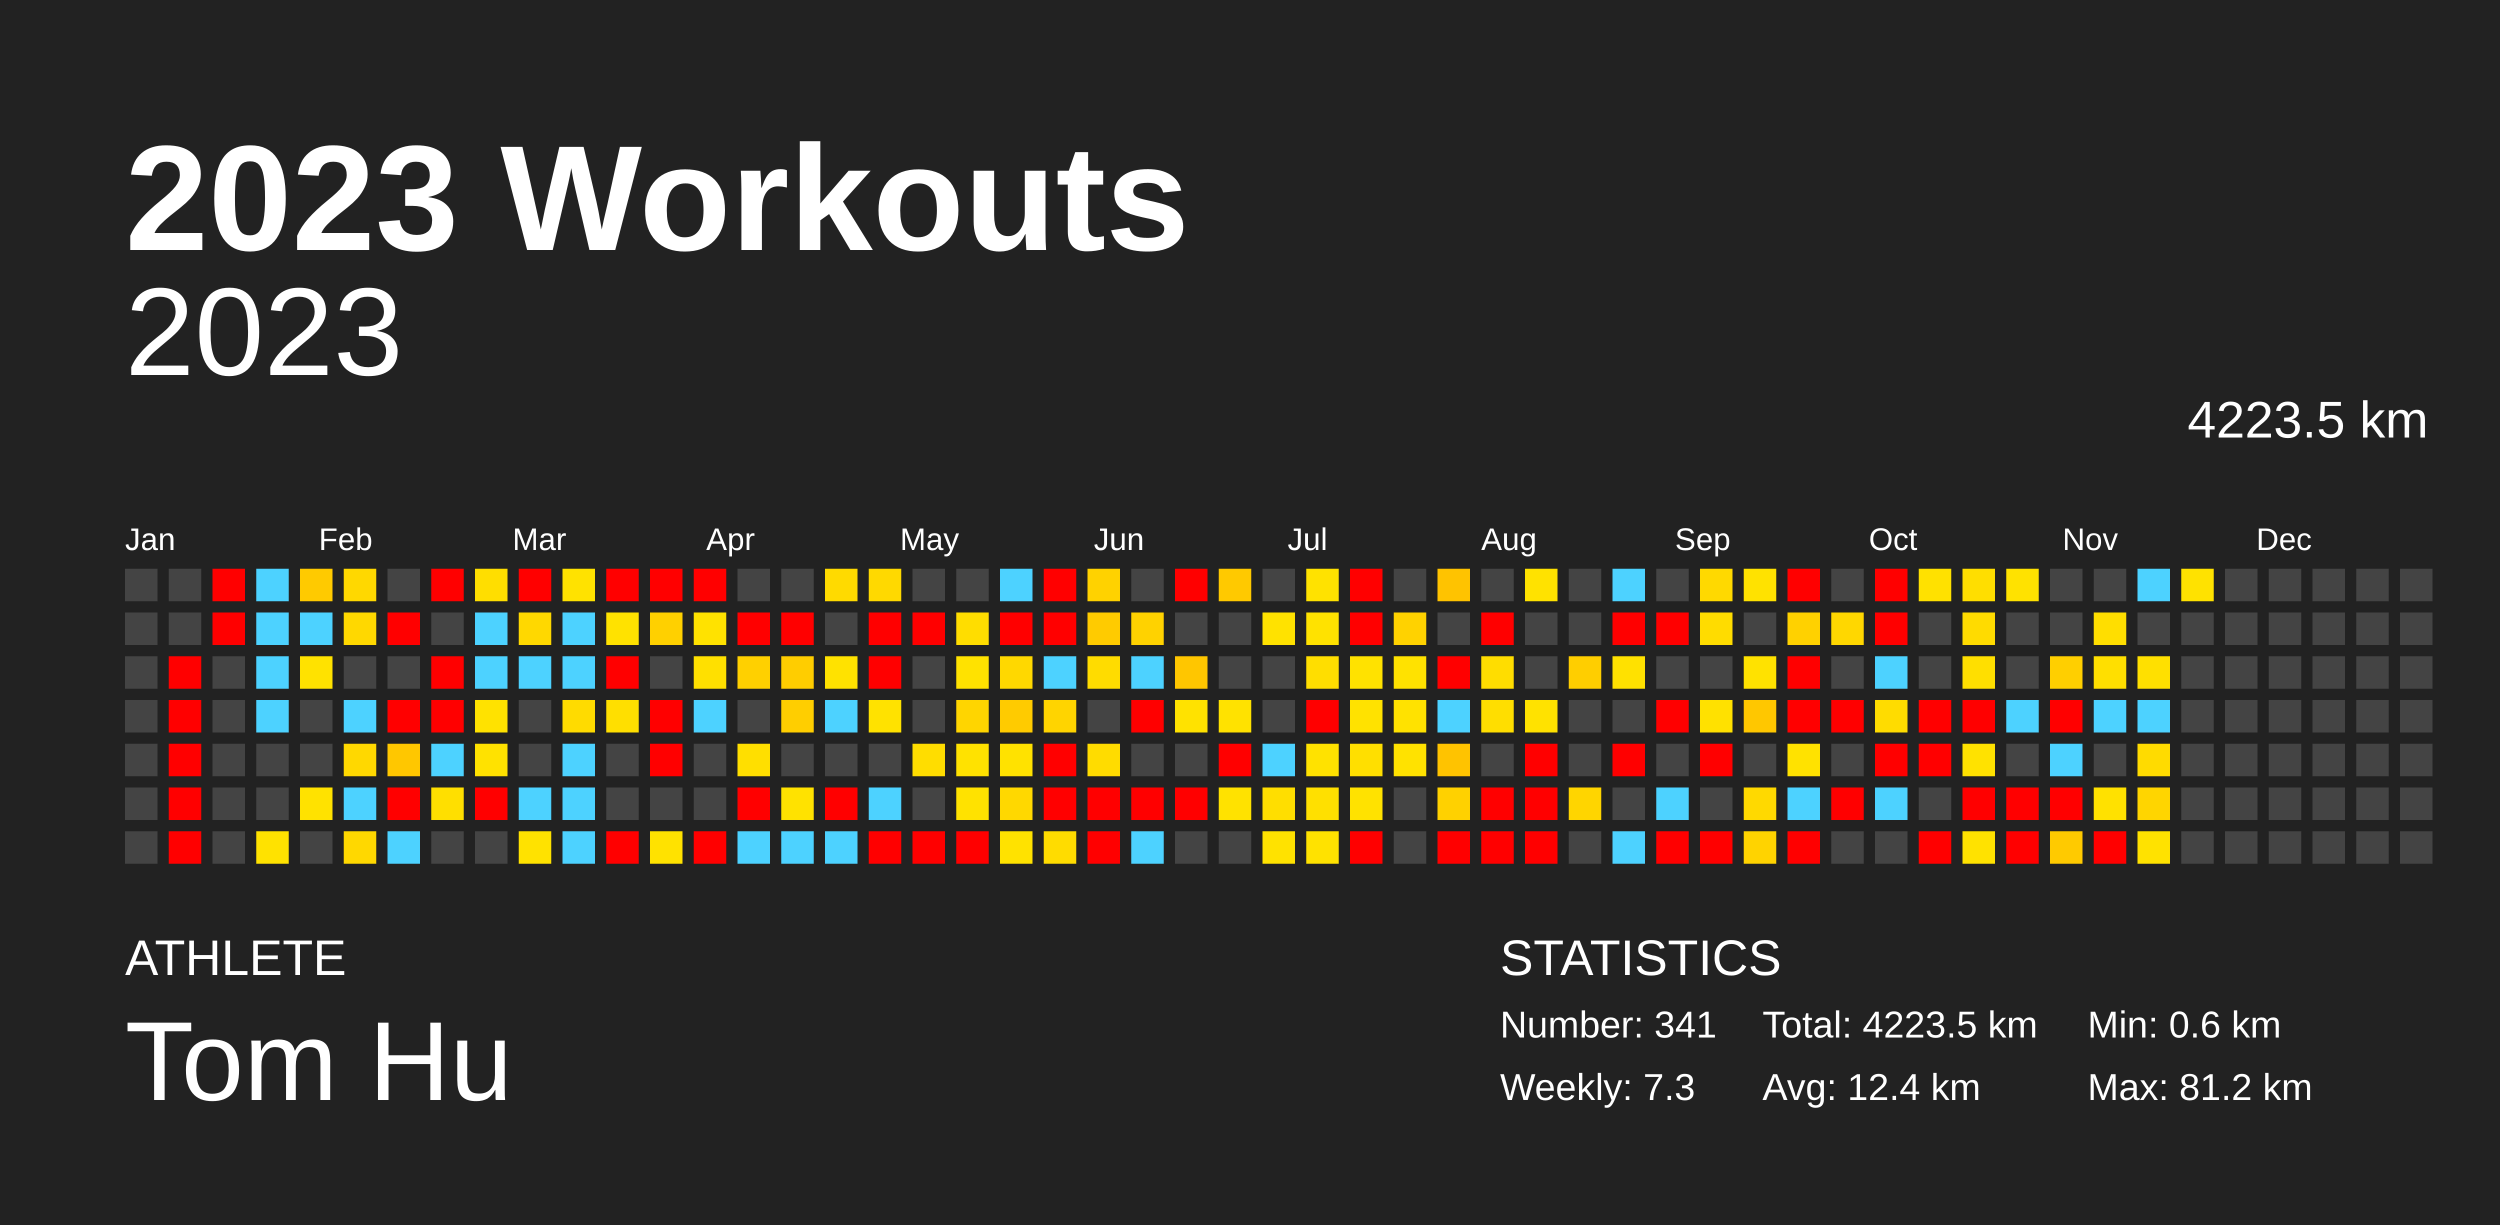
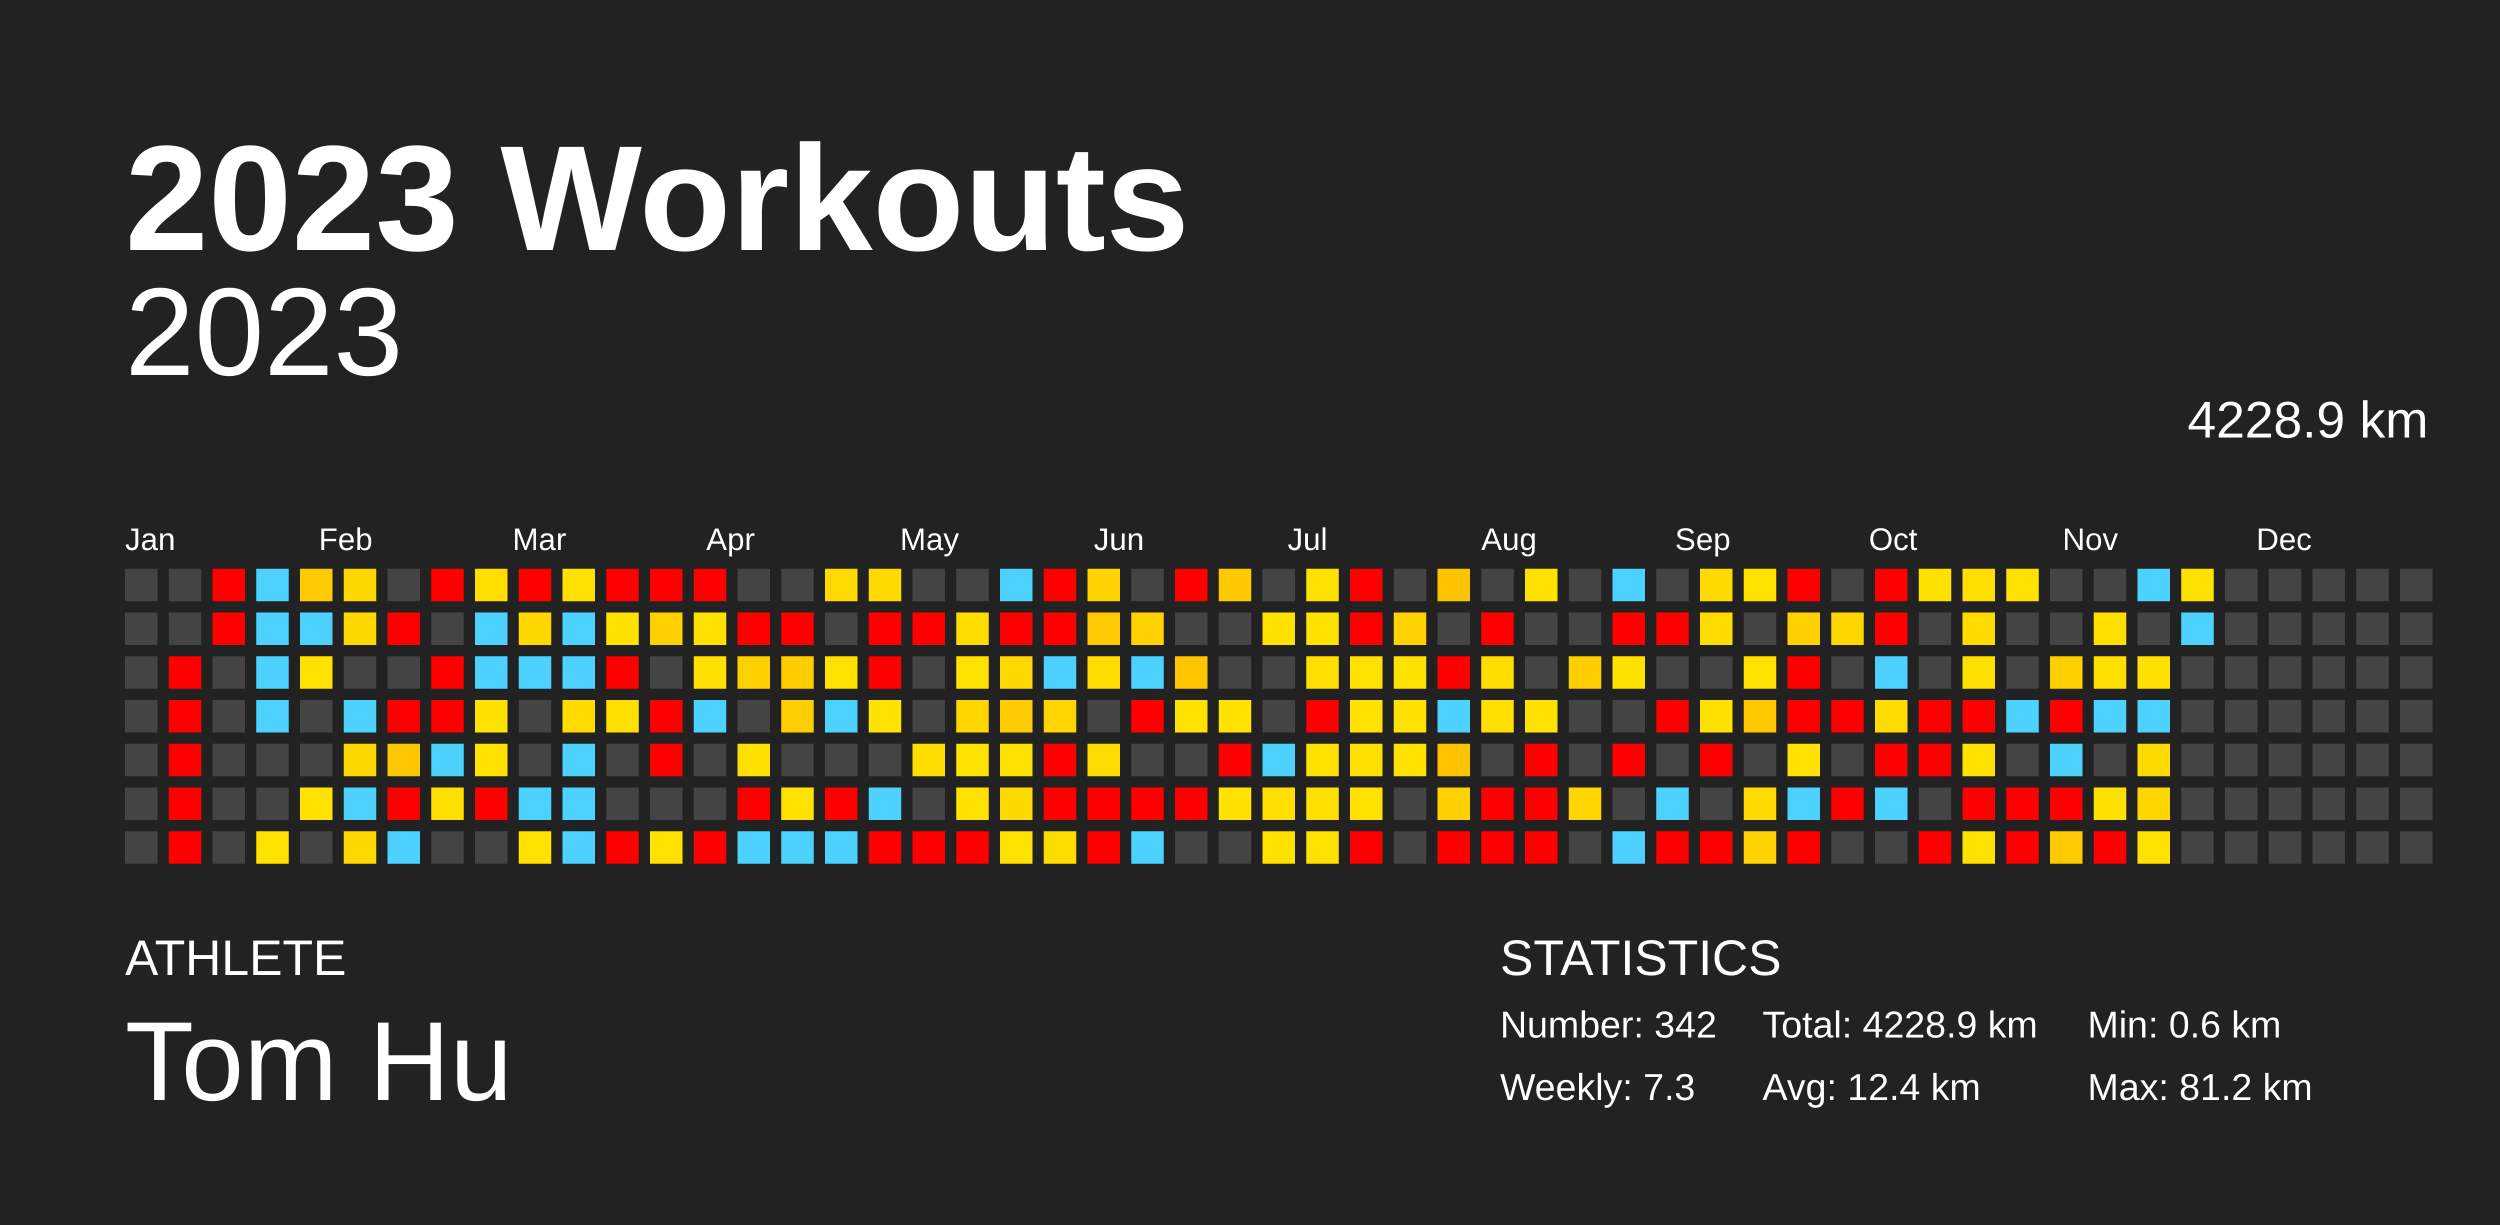
<svg xmlns="http://www.w3.org/2000/svg" baseProfile="full" height="98mm" version="1.1" viewBox="0,0,200,98" width="200mm">
  <defs />
  <rect fill="#222222" height="98" width="200" x="0" y="0" />
  <text fill="#FFFFFF" style="font-size:12px; font-family:Arial; font-weight:bold;" x="10" y="20">2023 Workouts</text>
  <text fill="#FFFFFF" style="font-size:4px; font-family:Arial" x="10" y="78">ATHLETE</text>
  <text fill="#FFFFFF" style="font-size:9px; font-family:Arial" x="10" y="88">Tom Hu</text>
  <text fill="#FFFFFF" style="font-size:4px; font-family:Arial" x="120" y="78">STATISTICS</text>
-   <text fill="#FFFFFF" style="font-size:3px; font-family:Arial" x="120" y="83">Number: 341</text>
+   <text fill="#FFFFFF" style="font-size:3px; font-family:Arial" x="120" y="83">Number: 342</text>
  <text fill="#FFFFFF" style="font-size:3px; font-family:Arial" x="120" y="88">Weekly: 7.3</text>
-   <text fill="#FFFFFF" style="font-size:3px; font-family:Arial" x="141" y="83">Total: 4223.5 km</text>
+   <text fill="#FFFFFF" style="font-size:3px; font-family:Arial" x="141" y="83">Total: 4228.9 km</text>
  <text fill="#FFFFFF" style="font-size:3px; font-family:Arial" x="141" y="88">Avg: 12.4 km</text>
  <text fill="#FFFFFF" style="font-size:3px; font-family:Arial" x="167" y="83">Min: 0.6 km</text>
  <text fill="#FFFFFF" style="font-size:3px; font-family:Arial" x="167" y="88">Max: 81.2 km</text>
  <text alignment-baseline="hanging" fill="#FFFFFF" style="font-size:10.0px; font-family:Arial;" x="10" y="30">2023</text>
-   <text alignment-baseline="hanging" fill="#FFFFFF" style="font-size:4.125px; font-family:Arial;" x="175" y="35">4223.5 km</text>
+   <text alignment-baseline="hanging" fill="#FFFFFF" style="font-size:4.125px; font-family:Arial;" x="175" y="35">4228.9 km</text>
  <text fill="#FFFFFF" style="font-size:2.5px; font-family:Arial" x="10.0" y="44">Jan</text>
  <text fill="#FFFFFF" style="font-size:2.5px; font-family:Arial" x="25.5" y="44">Feb</text>
  <text fill="#FFFFFF" style="font-size:2.5px; font-family:Arial" x="41.0" y="44">Mar</text>
  <text fill="#FFFFFF" style="font-size:2.5px; font-family:Arial" x="56.5" y="44">Apr</text>
  <text fill="#FFFFFF" style="font-size:2.5px; font-family:Arial" x="72.0" y="44">May</text>
  <text fill="#FFFFFF" style="font-size:2.5px; font-family:Arial" x="87.5" y="44">Jun</text>
  <text fill="#FFFFFF" style="font-size:2.5px; font-family:Arial" x="103.0" y="44">Jul</text>
  <text fill="#FFFFFF" style="font-size:2.5px; font-family:Arial" x="118.5" y="44">Aug</text>
  <text fill="#FFFFFF" style="font-size:2.5px; font-family:Arial" x="134.0" y="44">Sep</text>
  <text fill="#FFFFFF" style="font-size:2.5px; font-family:Arial" x="149.5" y="44">Oct</text>
  <text fill="#FFFFFF" style="font-size:2.5px; font-family:Arial" x="165.0" y="44">Nov</text>
  <text fill="#FFFFFF" style="font-size:2.5px; font-family:Arial" x="180.5" y="44">Dec</text>
  <rect fill="#444444" height="2.6" width="2.6" x="10.0" y="45.5" />
  <rect fill="#444444" height="2.6" width="2.6" x="10.0" y="49.0" />
  <rect fill="#444444" height="2.6" width="2.6" x="10.0" y="52.5" />
  <rect fill="#444444" height="2.6" width="2.6" x="10.0" y="56.0" />
  <rect fill="#444444" height="2.6" width="2.6" x="10.0" y="59.5" />
  <rect fill="#444444" height="2.6" width="2.6" x="10.0" y="63.0" />
  <rect fill="#444444" height="2.6" width="2.6" x="10.0" y="66.5" />
  <rect fill="#444444" height="2.6" width="2.6" x="13.5" y="45.5" />
  <rect fill="#444444" height="2.6" width="2.6" x="13.5" y="49.0" />
  <rect fill="red" height="2.6" width="2.6" x="13.5" y="52.5" />
  <rect fill="red" height="2.6" width="2.6" x="13.5" y="56.0" />
  <rect fill="red" height="2.6" width="2.6" x="13.5" y="59.5" />
  <rect fill="red" height="2.6" width="2.6" x="13.5" y="63.0" />
  <rect fill="red" height="2.6" width="2.6" x="13.5" y="66.5" />
  <rect fill="red" height="2.6" width="2.6" x="17.0" y="45.5" />
  <rect fill="red" height="2.6" width="2.6" x="17.0" y="49.0" />
  <rect fill="#444444" height="2.6" width="2.6" x="17.0" y="52.5" />
  <rect fill="#444444" height="2.6" width="2.6" x="17.0" y="56.0" />
  <rect fill="#444444" height="2.6" width="2.6" x="17.0" y="59.5" />
  <rect fill="#444444" height="2.6" width="2.6" x="17.0" y="63.0" />
  <rect fill="#444444" height="2.6" width="2.6" x="17.0" y="66.5" />
  <rect fill="#4dd2ff" height="2.6" width="2.6" x="20.5" y="45.5" />
  <rect fill="#4dd2ff" height="2.6" width="2.6" x="20.5" y="49.0" />
  <rect fill="#4dd2ff" height="2.6" width="2.6" x="20.5" y="52.5" />
  <rect fill="#4dd2ff" height="2.6" width="2.6" x="20.5" y="56.0" />
  <rect fill="#444444" height="2.6" width="2.6" x="20.5" y="59.5" />
  <rect fill="#444444" height="2.6" width="2.6" x="20.5" y="63.0" />
  <rect fill="#ffe200" height="2.6" width="2.6" x="20.5" y="66.5" />
  <rect fill="#ffca00" height="2.6" width="2.6" x="24.0" y="45.5" />
  <rect fill="#4dd2ff" height="2.6" width="2.6" x="24.0" y="49.0" />
  <rect fill="#ffe200" height="2.6" width="2.6" x="24.0" y="52.5" />
  <rect fill="#444444" height="2.6" width="2.6" x="24.0" y="56.0" />
  <rect fill="#444444" height="2.6" width="2.6" x="24.0" y="59.5" />
  <rect fill="#ffe200" height="2.6" width="2.6" x="24.0" y="63.0" />
  <rect fill="#444444" height="2.6" width="2.6" x="24.0" y="66.5" />
  <rect fill="#ffd800" height="2.6" width="2.6" x="27.5" y="45.5" />
  <rect fill="#ffd800" height="2.6" width="2.6" x="27.5" y="49.0" />
  <rect fill="#444444" height="2.6" width="2.6" x="27.5" y="52.5" />
  <rect fill="#4dd2ff" height="2.6" width="2.6" x="27.5" y="56.0" />
  <rect fill="#ffd800" height="2.6" width="2.6" x="27.5" y="59.5" />
  <rect fill="#4dd2ff" height="2.6" width="2.6" x="27.5" y="63.0" />
  <rect fill="#ffd800" height="2.6" width="2.6" x="27.5" y="66.5" />
  <rect fill="#444444" height="2.6" width="2.6" x="31.0" y="45.5" />
  <rect fill="red" height="2.6" width="2.6" x="31.0" y="49.0" />
  <rect fill="#444444" height="2.6" width="2.6" x="31.0" y="52.5" />
  <rect fill="red" height="2.6" width="2.6" x="31.0" y="56.0" />
  <rect fill="#ffc700" height="2.6" width="2.6" x="31.0" y="59.5" />
  <rect fill="red" height="2.6" width="2.6" x="31.0" y="63.0" />
  <rect fill="#4dd2ff" height="2.6" width="2.6" x="31.0" y="66.5" />
  <rect fill="red" height="2.6" width="2.6" x="34.5" y="45.5" />
  <rect fill="#444444" height="2.6" width="2.6" x="34.5" y="49.0" />
  <rect fill="red" height="2.6" width="2.6" x="34.5" y="52.5" />
  <rect fill="red" height="2.6" width="2.6" x="34.5" y="56.0" />
  <rect fill="#4dd2ff" height="2.6" width="2.6" x="34.5" y="59.5" />
  <rect fill="#ffdf00" height="2.6" width="2.6" x="34.5" y="63.0" />
  <rect fill="#444444" height="2.6" width="2.6" x="34.5" y="66.5" />
  <rect fill="#ffde00" height="2.6" width="2.6" x="38.0" y="45.5" />
  <rect fill="#4dd2ff" height="2.6" width="2.6" x="38.0" y="49.0" />
  <rect fill="#4dd2ff" height="2.6" width="2.6" x="38.0" y="52.5" />
  <rect fill="#ffe200" height="2.6" width="2.6" x="38.0" y="56.0" />
  <rect fill="#ffe200" height="2.6" width="2.6" x="38.0" y="59.5" />
  <rect fill="red" height="2.6" width="2.6" x="38.0" y="63.0" />
  <rect fill="#444444" height="2.6" width="2.6" x="38.0" y="66.5" />
  <rect fill="red" height="2.6" width="2.6" x="41.5" y="45.5" />
  <rect fill="#ffd800" height="2.6" width="2.6" x="41.5" y="49.0" />
  <rect fill="#4dd2ff" height="2.6" width="2.6" x="41.5" y="52.5" />
  <rect fill="#444444" height="2.6" width="2.6" x="41.5" y="56.0" />
  <rect fill="#444444" height="2.6" width="2.6" x="41.5" y="59.5" />
  <rect fill="#4dd2ff" height="2.6" width="2.6" x="41.5" y="63.0" />
  <rect fill="#ffe200" height="2.6" width="2.6" x="41.5" y="66.5" />
  <rect fill="#ffe200" height="2.6" width="2.6" x="45.0" y="45.5" />
  <rect fill="#4dd2ff" height="2.6" width="2.6" x="45.0" y="49.0" />
  <rect fill="#4dd2ff" height="2.6" width="2.6" x="45.0" y="52.5" />
  <rect fill="#ffdb00" height="2.6" width="2.6" x="45.0" y="56.0" />
  <rect fill="#4dd2ff" height="2.6" width="2.6" x="45.0" y="59.5" />
  <rect fill="#4dd2ff" height="2.6" width="2.6" x="45.0" y="63.0" />
  <rect fill="#4dd2ff" height="2.6" width="2.6" x="45.0" y="66.5" />
  <rect fill="red" height="2.6" width="2.6" x="48.5" y="45.5" />
  <rect fill="#ffe200" height="2.6" width="2.6" x="48.5" y="49.0" />
  <rect fill="red" height="2.6" width="2.6" x="48.5" y="52.5" />
  <rect fill="#ffdf00" height="2.6" width="2.6" x="48.5" y="56.0" />
  <rect fill="#444444" height="2.6" width="2.6" x="48.5" y="59.5" />
  <rect fill="#444444" height="2.6" width="2.6" x="48.5" y="63.0" />
  <rect fill="red" height="2.6" width="2.6" x="48.5" y="66.5" />
  <rect fill="red" height="2.6" width="2.6" x="52.0" y="45.5" />
  <rect fill="#ffd000" height="2.6" width="2.6" x="52.0" y="49.0" />
  <rect fill="#444444" height="2.6" width="2.6" x="52.0" y="52.5" />
  <rect fill="red" height="2.6" width="2.6" x="52.0" y="56.0" />
  <rect fill="red" height="2.6" width="2.6" x="52.0" y="59.5" />
  <rect fill="#444444" height="2.6" width="2.6" x="52.0" y="63.0" />
  <rect fill="#ffe200" height="2.6" width="2.6" x="52.0" y="66.5" />
  <rect fill="red" height="2.6" width="2.6" x="55.5" y="45.5" />
  <rect fill="#ffe200" height="2.6" width="2.6" x="55.5" y="49.0" />
  <rect fill="#ffe000" height="2.6" width="2.6" x="55.5" y="52.5" />
  <rect fill="#4dd2ff" height="2.6" width="2.6" x="55.5" y="56.0" />
  <rect fill="#444444" height="2.6" width="2.6" x="55.5" y="59.5" />
  <rect fill="#444444" height="2.6" width="2.6" x="55.5" y="63.0" />
  <rect fill="red" height="2.6" width="2.6" x="55.5" y="66.5" />
  <rect fill="#444444" height="2.6" width="2.6" x="59.0" y="45.5" />
  <rect fill="red" height="2.6" width="2.6" x="59.0" y="49.0" />
  <rect fill="#ffd000" height="2.6" width="2.6" x="59.0" y="52.5" />
  <rect fill="#444444" height="2.6" width="2.6" x="59.0" y="56.0" />
  <rect fill="#ffdf00" height="2.6" width="2.6" x="59.0" y="59.5" />
  <rect fill="red" height="2.6" width="2.6" x="59.0" y="63.0" />
  <rect fill="#4dd2ff" height="2.6" width="2.6" x="59.0" y="66.5" />
  <rect fill="#444444" height="2.6" width="2.6" x="62.5" y="45.5" />
  <rect fill="red" height="2.6" width="2.6" x="62.5" y="49.0" />
  <rect fill="#ffcd00" height="2.6" width="2.6" x="62.5" y="52.5" />
  <rect fill="#ffce00" height="2.6" width="2.6" x="62.5" y="56.0" />
  <rect fill="#444444" height="2.6" width="2.6" x="62.5" y="59.5" />
  <rect fill="#ffe200" height="2.6" width="2.6" x="62.5" y="63.0" />
  <rect fill="#4dd2ff" height="2.6" width="2.6" x="62.5" y="66.5" />
  <rect fill="#ffda00" height="2.6" width="2.6" x="66.0" y="45.5" />
  <rect fill="#444444" height="2.6" width="2.6" x="66.0" y="49.0" />
  <rect fill="#ffe200" height="2.6" width="2.6" x="66.0" y="52.5" />
  <rect fill="#4dd2ff" height="2.6" width="2.6" x="66.0" y="56.0" />
  <rect fill="#444444" height="2.6" width="2.6" x="66.0" y="59.5" />
  <rect fill="red" height="2.6" width="2.6" x="66.0" y="63.0" />
  <rect fill="#4dd2ff" height="2.6" width="2.6" x="66.0" y="66.5" />
  <rect fill="#ffd900" height="2.6" width="2.6" x="69.5" y="45.5" />
  <rect fill="red" height="2.6" width="2.6" x="69.5" y="49.0" />
  <rect fill="red" height="2.6" width="2.6" x="69.5" y="52.5" />
  <rect fill="#ffe200" height="2.6" width="2.6" x="69.5" y="56.0" />
  <rect fill="#444444" height="2.6" width="2.6" x="69.5" y="59.5" />
  <rect fill="#4dd2ff" height="2.6" width="2.6" x="69.5" y="63.0" />
  <rect fill="red" height="2.6" width="2.6" x="69.5" y="66.5" />
  <rect fill="#444444" height="2.6" width="2.6" x="73.0" y="45.5" />
  <rect fill="red" height="2.6" width="2.6" x="73.0" y="49.0" />
  <rect fill="#444444" height="2.6" width="2.6" x="73.0" y="52.5" />
  <rect fill="#444444" height="2.6" width="2.6" x="73.0" y="56.0" />
  <rect fill="#ffdd00" height="2.6" width="2.6" x="73.0" y="59.5" />
  <rect fill="#444444" height="2.6" width="2.6" x="73.0" y="63.0" />
  <rect fill="red" height="2.6" width="2.6" x="73.0" y="66.5" />
  <rect fill="#444444" height="2.6" width="2.6" x="76.5" y="45.5" />
  <rect fill="#ffdd00" height="2.6" width="2.6" x="76.5" y="49.0" />
  <rect fill="#ffe200" height="2.6" width="2.6" x="76.5" y="52.5" />
  <rect fill="#ffd500" height="2.6" width="2.6" x="76.5" y="56.0" />
  <rect fill="#ffe200" height="2.6" width="2.6" x="76.5" y="59.5" />
  <rect fill="#ffe200" height="2.6" width="2.6" x="76.5" y="63.0" />
  <rect fill="red" height="2.6" width="2.6" x="76.5" y="66.5" />
  <rect fill="#4dd2ff" height="2.6" width="2.6" x="80.0" y="45.5" />
  <rect fill="red" height="2.6" width="2.6" x="80.0" y="49.0" />
  <rect fill="#ffd800" height="2.6" width="2.6" x="80.0" y="52.5" />
  <rect fill="#ffcb00" height="2.6" width="2.6" x="80.0" y="56.0" />
  <rect fill="#ffe200" height="2.6" width="2.6" x="80.0" y="59.5" />
  <rect fill="#ffd800" height="2.6" width="2.6" x="80.0" y="63.0" />
  <rect fill="#ffe200" height="2.6" width="2.6" x="80.0" y="66.5" />
  <rect fill="red" height="2.6" width="2.6" x="83.5" y="45.5" />
  <rect fill="red" height="2.6" width="2.6" x="83.5" y="49.0" />
  <rect fill="#4dd2ff" height="2.6" width="2.6" x="83.5" y="52.5" />
  <rect fill="#ffd400" height="2.6" width="2.6" x="83.5" y="56.0" />
  <rect fill="red" height="2.6" width="2.6" x="83.5" y="59.5" />
  <rect fill="red" height="2.6" width="2.6" x="83.5" y="63.0" />
  <rect fill="#ffdc00" height="2.6" width="2.6" x="83.5" y="66.5" />
  <rect fill="#ffd200" height="2.6" width="2.6" x="87.0" y="45.5" />
  <rect fill="#ffcb00" height="2.6" width="2.6" x="87.0" y="49.0" />
  <rect fill="#ffdc00" height="2.6" width="2.6" x="87.0" y="52.5" />
  <rect fill="#444444" height="2.6" width="2.6" x="87.0" y="56.0" />
  <rect fill="#ffdc00" height="2.6" width="2.6" x="87.0" y="59.5" />
  <rect fill="red" height="2.6" width="2.6" x="87.0" y="63.0" />
  <rect fill="red" height="2.6" width="2.6" x="87.0" y="66.5" />
  <rect fill="#444444" height="2.6" width="2.6" x="90.5" y="45.5" />
  <rect fill="#ffd200" height="2.6" width="2.6" x="90.5" y="49.0" />
  <rect fill="#4dd2ff" height="2.6" width="2.6" x="90.5" y="52.5" />
  <rect fill="red" height="2.6" width="2.6" x="90.5" y="56.0" />
  <rect fill="#444444" height="2.6" width="2.6" x="90.5" y="59.5" />
  <rect fill="red" height="2.6" width="2.6" x="90.5" y="63.0" />
  <rect fill="#4dd2ff" height="2.6" width="2.6" x="90.5" y="66.5" />
  <rect fill="red" height="2.6" width="2.6" x="94.0" y="45.5" />
  <rect fill="#444444" height="2.6" width="2.6" x="94.0" y="49.0" />
  <rect fill="#ffc600" height="2.6" width="2.6" x="94.0" y="52.5" />
  <rect fill="#ffe200" height="2.6" width="2.6" x="94.0" y="56.0" />
  <rect fill="#444444" height="2.6" width="2.6" x="94.0" y="59.5" />
  <rect fill="red" height="2.6" width="2.6" x="94.0" y="63.0" />
  <rect fill="#444444" height="2.6" width="2.6" x="94.0" y="66.5" />
  <rect fill="#ffc900" height="2.6" width="2.6" x="97.5" y="45.5" />
  <rect fill="#444444" height="2.6" width="2.6" x="97.5" y="49.0" />
  <rect fill="#444444" height="2.6" width="2.6" x="97.5" y="52.5" />
  <rect fill="#ffe200" height="2.6" width="2.6" x="97.5" y="56.0" />
  <rect fill="red" height="2.6" width="2.6" x="97.5" y="59.5" />
  <rect fill="#ffe200" height="2.6" width="2.6" x="97.5" y="63.0" />
  <rect fill="#444444" height="2.6" width="2.6" x="97.5" y="66.5" />
  <rect fill="#444444" height="2.6" width="2.6" x="101.0" y="45.5" />
  <rect fill="#ffe200" height="2.6" width="2.6" x="101.0" y="49.0" />
  <rect fill="#444444" height="2.6" width="2.6" x="101.0" y="52.5" />
  <rect fill="#444444" height="2.6" width="2.6" x="101.0" y="56.0" />
  <rect fill="#4dd2ff" height="2.6" width="2.6" x="101.0" y="59.5" />
  <rect fill="#ffde00" height="2.6" width="2.6" x="101.0" y="63.0" />
  <rect fill="#ffe200" height="2.6" width="2.6" x="101.0" y="66.5" />
  <rect fill="#ffe200" height="2.6" width="2.6" x="104.5" y="45.5" />
  <rect fill="#ffe200" height="2.6" width="2.6" x="104.5" y="49.0" />
  <rect fill="#ffde00" height="2.6" width="2.6" x="104.5" y="52.5" />
  <rect fill="red" height="2.6" width="2.6" x="104.5" y="56.0" />
  <rect fill="#ffe200" height="2.6" width="2.6" x="104.5" y="59.5" />
  <rect fill="#ffe000" height="2.6" width="2.6" x="104.5" y="63.0" />
  <rect fill="#ffe200" height="2.6" width="2.6" x="104.5" y="66.5" />
  <rect fill="red" height="2.6" width="2.6" x="108.0" y="45.5" />
  <rect fill="red" height="2.6" width="2.6" x="108.0" y="49.0" />
  <rect fill="#ffe200" height="2.6" width="2.6" x="108.0" y="52.5" />
  <rect fill="#ffe200" height="2.6" width="2.6" x="108.0" y="56.0" />
  <rect fill="#ffdf00" height="2.6" width="2.6" x="108.0" y="59.5" />
  <rect fill="#ffe200" height="2.6" width="2.6" x="108.0" y="63.0" />
  <rect fill="red" height="2.6" width="2.6" x="108.0" y="66.5" />
  <rect fill="#444444" height="2.6" width="2.6" x="111.5" y="45.5" />
  <rect fill="#ffd200" height="2.6" width="2.6" x="111.5" y="49.0" />
  <rect fill="#ffe200" height="2.6" width="2.6" x="111.5" y="52.5" />
  <rect fill="#ffe200" height="2.6" width="2.6" x="111.5" y="56.0" />
  <rect fill="#ffe200" height="2.6" width="2.6" x="111.5" y="59.5" />
  <rect fill="#444444" height="2.6" width="2.6" x="111.5" y="63.0" />
  <rect fill="#444444" height="2.6" width="2.6" x="111.5" y="66.5" />
  <rect fill="#ffc300" height="2.6" width="2.6" x="115.0" y="45.5" />
  <rect fill="#444444" height="2.6" width="2.6" x="115.0" y="49.0" />
  <rect fill="red" height="2.6" width="2.6" x="115.0" y="52.5" />
  <rect fill="#4dd2ff" height="2.6" width="2.6" x="115.0" y="56.0" />
  <rect fill="#ffc300" height="2.6" width="2.6" x="115.0" y="59.5" />
  <rect fill="#ffd100" height="2.6" width="2.6" x="115.0" y="63.0" />
  <rect fill="red" height="2.6" width="2.6" x="115.0" y="66.5" />
  <rect fill="#444444" height="2.6" width="2.6" x="118.5" y="45.5" />
  <rect fill="red" height="2.6" width="2.6" x="118.5" y="49.0" />
  <rect fill="#ffdd00" height="2.6" width="2.6" x="118.5" y="52.5" />
  <rect fill="#ffde00" height="2.6" width="2.6" x="118.5" y="56.0" />
  <rect fill="#444444" height="2.6" width="2.6" x="118.5" y="59.5" />
  <rect fill="red" height="2.6" width="2.6" x="118.5" y="63.0" />
  <rect fill="red" height="2.6" width="2.6" x="118.5" y="66.5" />
  <rect fill="#ffe200" height="2.6" width="2.6" x="122.0" y="45.5" />
  <rect fill="#444444" height="2.6" width="2.6" x="122.0" y="49.0" />
  <rect fill="#444444" height="2.6" width="2.6" x="122.0" y="52.5" />
  <rect fill="#ffe200" height="2.6" width="2.6" x="122.0" y="56.0" />
  <rect fill="red" height="2.6" width="2.6" x="122.0" y="59.5" />
  <rect fill="red" height="2.6" width="2.6" x="122.0" y="63.0" />
  <rect fill="red" height="2.6" width="2.6" x="122.0" y="66.5" />
  <rect fill="#444444" height="2.6" width="2.6" x="125.5" y="45.5" />
  <rect fill="#444444" height="2.6" width="2.6" x="125.5" y="49.0" />
  <rect fill="#ffce00" height="2.6" width="2.6" x="125.5" y="52.5" />
  <rect fill="#444444" height="2.6" width="2.6" x="125.5" y="56.0" />
  <rect fill="#444444" height="2.6" width="2.6" x="125.5" y="59.5" />
  <rect fill="#ffd500" height="2.6" width="2.6" x="125.5" y="63.0" />
  <rect fill="#444444" height="2.6" width="2.6" x="125.5" y="66.5" />
  <rect fill="#4dd2ff" height="2.6" width="2.6" x="129.0" y="45.5" />
  <rect fill="red" height="2.6" width="2.6" x="129.0" y="49.0" />
  <rect fill="#ffe100" height="2.6" width="2.6" x="129.0" y="52.5" />
  <rect fill="#444444" height="2.6" width="2.6" x="129.0" y="56.0" />
  <rect fill="red" height="2.6" width="2.6" x="129.0" y="59.5" />
  <rect fill="#444444" height="2.6" width="2.6" x="129.0" y="63.0" />
  <rect fill="#4dd2ff" height="2.6" width="2.6" x="129.0" y="66.5" />
  <rect fill="#444444" height="2.6" width="2.6" x="132.5" y="45.5" />
  <rect fill="red" height="2.6" width="2.6" x="132.5" y="49.0" />
  <rect fill="#444444" height="2.6" width="2.6" x="132.5" y="52.5" />
  <rect fill="red" height="2.6" width="2.6" x="132.5" y="56.0" />
  <rect fill="#444444" height="2.6" width="2.6" x="132.5" y="59.5" />
  <rect fill="#4dd2ff" height="2.6" width="2.6" x="132.5" y="63.0" />
  <rect fill="red" height="2.6" width="2.6" x="132.5" y="66.5" />
  <rect fill="#ffd900" height="2.6" width="2.6" x="136.0" y="45.5" />
  <rect fill="#ffdc00" height="2.6" width="2.6" x="136.0" y="49.0" />
  <rect fill="#444444" height="2.6" width="2.6" x="136.0" y="52.5" />
  <rect fill="#ffe100" height="2.6" width="2.6" x="136.0" y="56.0" />
  <rect fill="red" height="2.6" width="2.6" x="136.0" y="59.5" />
  <rect fill="#444444" height="2.6" width="2.6" x="136.0" y="63.0" />
  <rect fill="red" height="2.6" width="2.6" x="136.0" y="66.5" />
  <rect fill="#ffe200" height="2.6" width="2.6" x="139.5" y="45.5" />
  <rect fill="#444444" height="2.6" width="2.6" x="139.5" y="49.0" />
  <rect fill="#ffe200" height="2.6" width="2.6" x="139.5" y="52.5" />
  <rect fill="#ffc700" height="2.6" width="2.6" x="139.5" y="56.0" />
  <rect fill="#444444" height="2.6" width="2.6" x="139.5" y="59.5" />
  <rect fill="#ffd900" height="2.6" width="2.6" x="139.5" y="63.0" />
  <rect fill="#ffd300" height="2.6" width="2.6" x="139.5" y="66.5" />
  <rect fill="red" height="2.6" width="2.6" x="143.0" y="45.5" />
  <rect fill="#ffd100" height="2.6" width="2.6" x="143.0" y="49.0" />
  <rect fill="red" height="2.6" width="2.6" x="143.0" y="52.5" />
  <rect fill="red" height="2.6" width="2.6" x="143.0" y="56.0" />
  <rect fill="#ffe200" height="2.6" width="2.6" x="143.0" y="59.5" />
  <rect fill="#4dd2ff" height="2.6" width="2.6" x="143.0" y="63.0" />
  <rect fill="red" height="2.6" width="2.6" x="143.0" y="66.5" />
  <rect fill="#444444" height="2.6" width="2.6" x="146.5" y="45.5" />
  <rect fill="#ffd700" height="2.6" width="2.6" x="146.5" y="49.0" />
  <rect fill="#444444" height="2.6" width="2.6" x="146.5" y="52.5" />
  <rect fill="red" height="2.6" width="2.6" x="146.5" y="56.0" />
  <rect fill="#444444" height="2.6" width="2.6" x="146.5" y="59.5" />
  <rect fill="red" height="2.6" width="2.6" x="146.5" y="63.0" />
  <rect fill="#444444" height="2.6" width="2.6" x="146.5" y="66.5" />
  <rect fill="red" height="2.6" width="2.6" x="150.0" y="45.5" />
  <rect fill="red" height="2.6" width="2.6" x="150.0" y="49.0" />
  <rect fill="#4dd2ff" height="2.6" width="2.6" x="150.0" y="52.5" />
  <rect fill="#ffdc00" height="2.6" width="2.6" x="150.0" y="56.0" />
  <rect fill="red" height="2.6" width="2.6" x="150.0" y="59.5" />
  <rect fill="#4dd2ff" height="2.6" width="2.6" x="150.0" y="63.0" />
  <rect fill="#444444" height="2.6" width="2.6" x="150.0" y="66.5" />
  <rect fill="#ffe100" height="2.6" width="2.6" x="153.5" y="45.5" />
  <rect fill="#444444" height="2.6" width="2.6" x="153.5" y="49.0" />
  <rect fill="#444444" height="2.6" width="2.6" x="153.5" y="52.5" />
  <rect fill="red" height="2.6" width="2.6" x="153.5" y="56.0" />
  <rect fill="red" height="2.6" width="2.6" x="153.5" y="59.5" />
  <rect fill="#444444" height="2.6" width="2.6" x="153.5" y="63.0" />
  <rect fill="red" height="2.6" width="2.6" x="153.5" y="66.5" />
  <rect fill="#ffde00" height="2.6" width="2.6" x="157.0" y="45.5" />
  <rect fill="#ffdb00" height="2.6" width="2.6" x="157.0" y="49.0" />
  <rect fill="#ffdf00" height="2.6" width="2.6" x="157.0" y="52.5" />
  <rect fill="red" height="2.6" width="2.6" x="157.0" y="56.0" />
  <rect fill="#ffe200" height="2.6" width="2.6" x="157.0" y="59.5" />
  <rect fill="red" height="2.6" width="2.6" x="157.0" y="63.0" />
  <rect fill="#ffe200" height="2.6" width="2.6" x="157.0" y="66.5" />
  <rect fill="#ffe200" height="2.6" width="2.6" x="160.5" y="45.5" />
  <rect fill="#444444" height="2.6" width="2.6" x="160.5" y="49.0" />
  <rect fill="#444444" height="2.6" width="2.6" x="160.5" y="52.5" />
  <rect fill="#4dd2ff" height="2.6" width="2.6" x="160.5" y="56.0" />
  <rect fill="#444444" height="2.6" width="2.6" x="160.5" y="59.5" />
  <rect fill="red" height="2.6" width="2.6" x="160.5" y="63.0" />
  <rect fill="red" height="2.6" width="2.6" x="160.5" y="66.5" />
  <rect fill="#444444" height="2.6" width="2.6" x="164.0" y="45.5" />
  <rect fill="#444444" height="2.6" width="2.6" x="164.0" y="49.0" />
  <rect fill="#ffcf00" height="2.6" width="2.6" x="164.0" y="52.5" />
  <rect fill="red" height="2.6" width="2.6" x="164.0" y="56.0" />
  <rect fill="#4dd2ff" height="2.6" width="2.6" x="164.0" y="59.5" />
  <rect fill="red" height="2.6" width="2.6" x="164.0" y="63.0" />
  <rect fill="#ffca00" height="2.6" width="2.6" x="164.0" y="66.5" />
  <rect fill="#444444" height="2.6" width="2.6" x="167.5" y="45.5" />
  <rect fill="#ffde00" height="2.6" width="2.6" x="167.5" y="49.0" />
  <rect fill="#ffdf00" height="2.6" width="2.6" x="167.5" y="52.5" />
  <rect fill="#4dd2ff" height="2.6" width="2.6" x="167.5" y="56.0" />
  <rect fill="#444444" height="2.6" width="2.6" x="167.5" y="59.5" />
  <rect fill="#ffe100" height="2.6" width="2.6" x="167.5" y="63.0" />
  <rect fill="red" height="2.6" width="2.6" x="167.5" y="66.5" />
  <rect fill="#4dd2ff" height="2.6" width="2.6" x="171.0" y="45.5" />
  <rect fill="#444444" height="2.6" width="2.6" x="171.0" y="49.0" />
  <rect fill="#ffe000" height="2.6" width="2.6" x="171.0" y="52.5" />
  <rect fill="#4dd2ff" height="2.6" width="2.6" x="171.0" y="56.0" />
  <rect fill="#ffdb00" height="2.6" width="2.6" x="171.0" y="59.5" />
  <rect fill="#ffd500" height="2.6" width="2.6" x="171.0" y="63.0" />
  <rect fill="#ffe200" height="2.6" width="2.6" x="171.0" y="66.5" />
  <rect fill="#ffe200" height="2.6" width="2.6" x="174.5" y="45.5" />
-   <rect fill="#444444" height="2.6" width="2.6" x="174.5" y="49.0" />
+   <rect fill="#4dd2ff" height="2.6" width="2.6" x="174.5" y="49.0" />
  <rect fill="#444444" height="2.6" width="2.6" x="174.5" y="52.5" />
  <rect fill="#444444" height="2.6" width="2.6" x="174.5" y="56.0" />
  <rect fill="#444444" height="2.6" width="2.6" x="174.5" y="59.5" />
  <rect fill="#444444" height="2.6" width="2.6" x="174.5" y="63.0" />
  <rect fill="#444444" height="2.6" width="2.6" x="174.5" y="66.5" />
  <rect fill="#444444" height="2.6" width="2.6" x="178.0" y="45.5" />
  <rect fill="#444444" height="2.6" width="2.6" x="178.0" y="49.0" />
  <rect fill="#444444" height="2.6" width="2.6" x="178.0" y="52.5" />
  <rect fill="#444444" height="2.6" width="2.6" x="178.0" y="56.0" />
  <rect fill="#444444" height="2.6" width="2.6" x="178.0" y="59.5" />
  <rect fill="#444444" height="2.6" width="2.6" x="178.0" y="63.0" />
  <rect fill="#444444" height="2.6" width="2.6" x="178.0" y="66.5" />
  <rect fill="#444444" height="2.6" width="2.6" x="181.5" y="45.5" />
  <rect fill="#444444" height="2.6" width="2.6" x="181.5" y="49.0" />
  <rect fill="#444444" height="2.6" width="2.6" x="181.5" y="52.5" />
  <rect fill="#444444" height="2.6" width="2.6" x="181.5" y="56.0" />
  <rect fill="#444444" height="2.6" width="2.6" x="181.5" y="59.5" />
  <rect fill="#444444" height="2.6" width="2.6" x="181.5" y="63.0" />
  <rect fill="#444444" height="2.6" width="2.6" x="181.5" y="66.5" />
  <rect fill="#444444" height="2.6" width="2.6" x="185.0" y="45.5" />
  <rect fill="#444444" height="2.6" width="2.6" x="185.0" y="49.0" />
  <rect fill="#444444" height="2.6" width="2.6" x="185.0" y="52.5" />
  <rect fill="#444444" height="2.6" width="2.6" x="185.0" y="56.0" />
  <rect fill="#444444" height="2.6" width="2.6" x="185.0" y="59.5" />
  <rect fill="#444444" height="2.6" width="2.6" x="185.0" y="63.0" />
  <rect fill="#444444" height="2.6" width="2.6" x="185.0" y="66.5" />
  <rect fill="#444444" height="2.6" width="2.6" x="188.5" y="45.5" />
  <rect fill="#444444" height="2.6" width="2.6" x="188.5" y="49.0" />
  <rect fill="#444444" height="2.6" width="2.6" x="188.5" y="52.5" />
  <rect fill="#444444" height="2.6" width="2.6" x="188.5" y="56.0" />
  <rect fill="#444444" height="2.6" width="2.6" x="188.5" y="59.5" />
  <rect fill="#444444" height="2.6" width="2.6" x="188.5" y="63.0" />
  <rect fill="#444444" height="2.6" width="2.6" x="188.5" y="66.5" />
  <rect fill="#444444" height="2.6" width="2.6" x="192.0" y="45.5" />
  <rect fill="#444444" height="2.6" width="2.6" x="192.0" y="49.0" />
  <rect fill="#444444" height="2.6" width="2.6" x="192.0" y="52.5" />
  <rect fill="#444444" height="2.6" width="2.6" x="192.0" y="56.0" />
  <rect fill="#444444" height="2.6" width="2.6" x="192.0" y="59.5" />
  <rect fill="#444444" height="2.6" width="2.6" x="192.0" y="63.0" />
  <rect fill="#444444" height="2.6" width="2.6" x="192.0" y="66.5" />
</svg>
